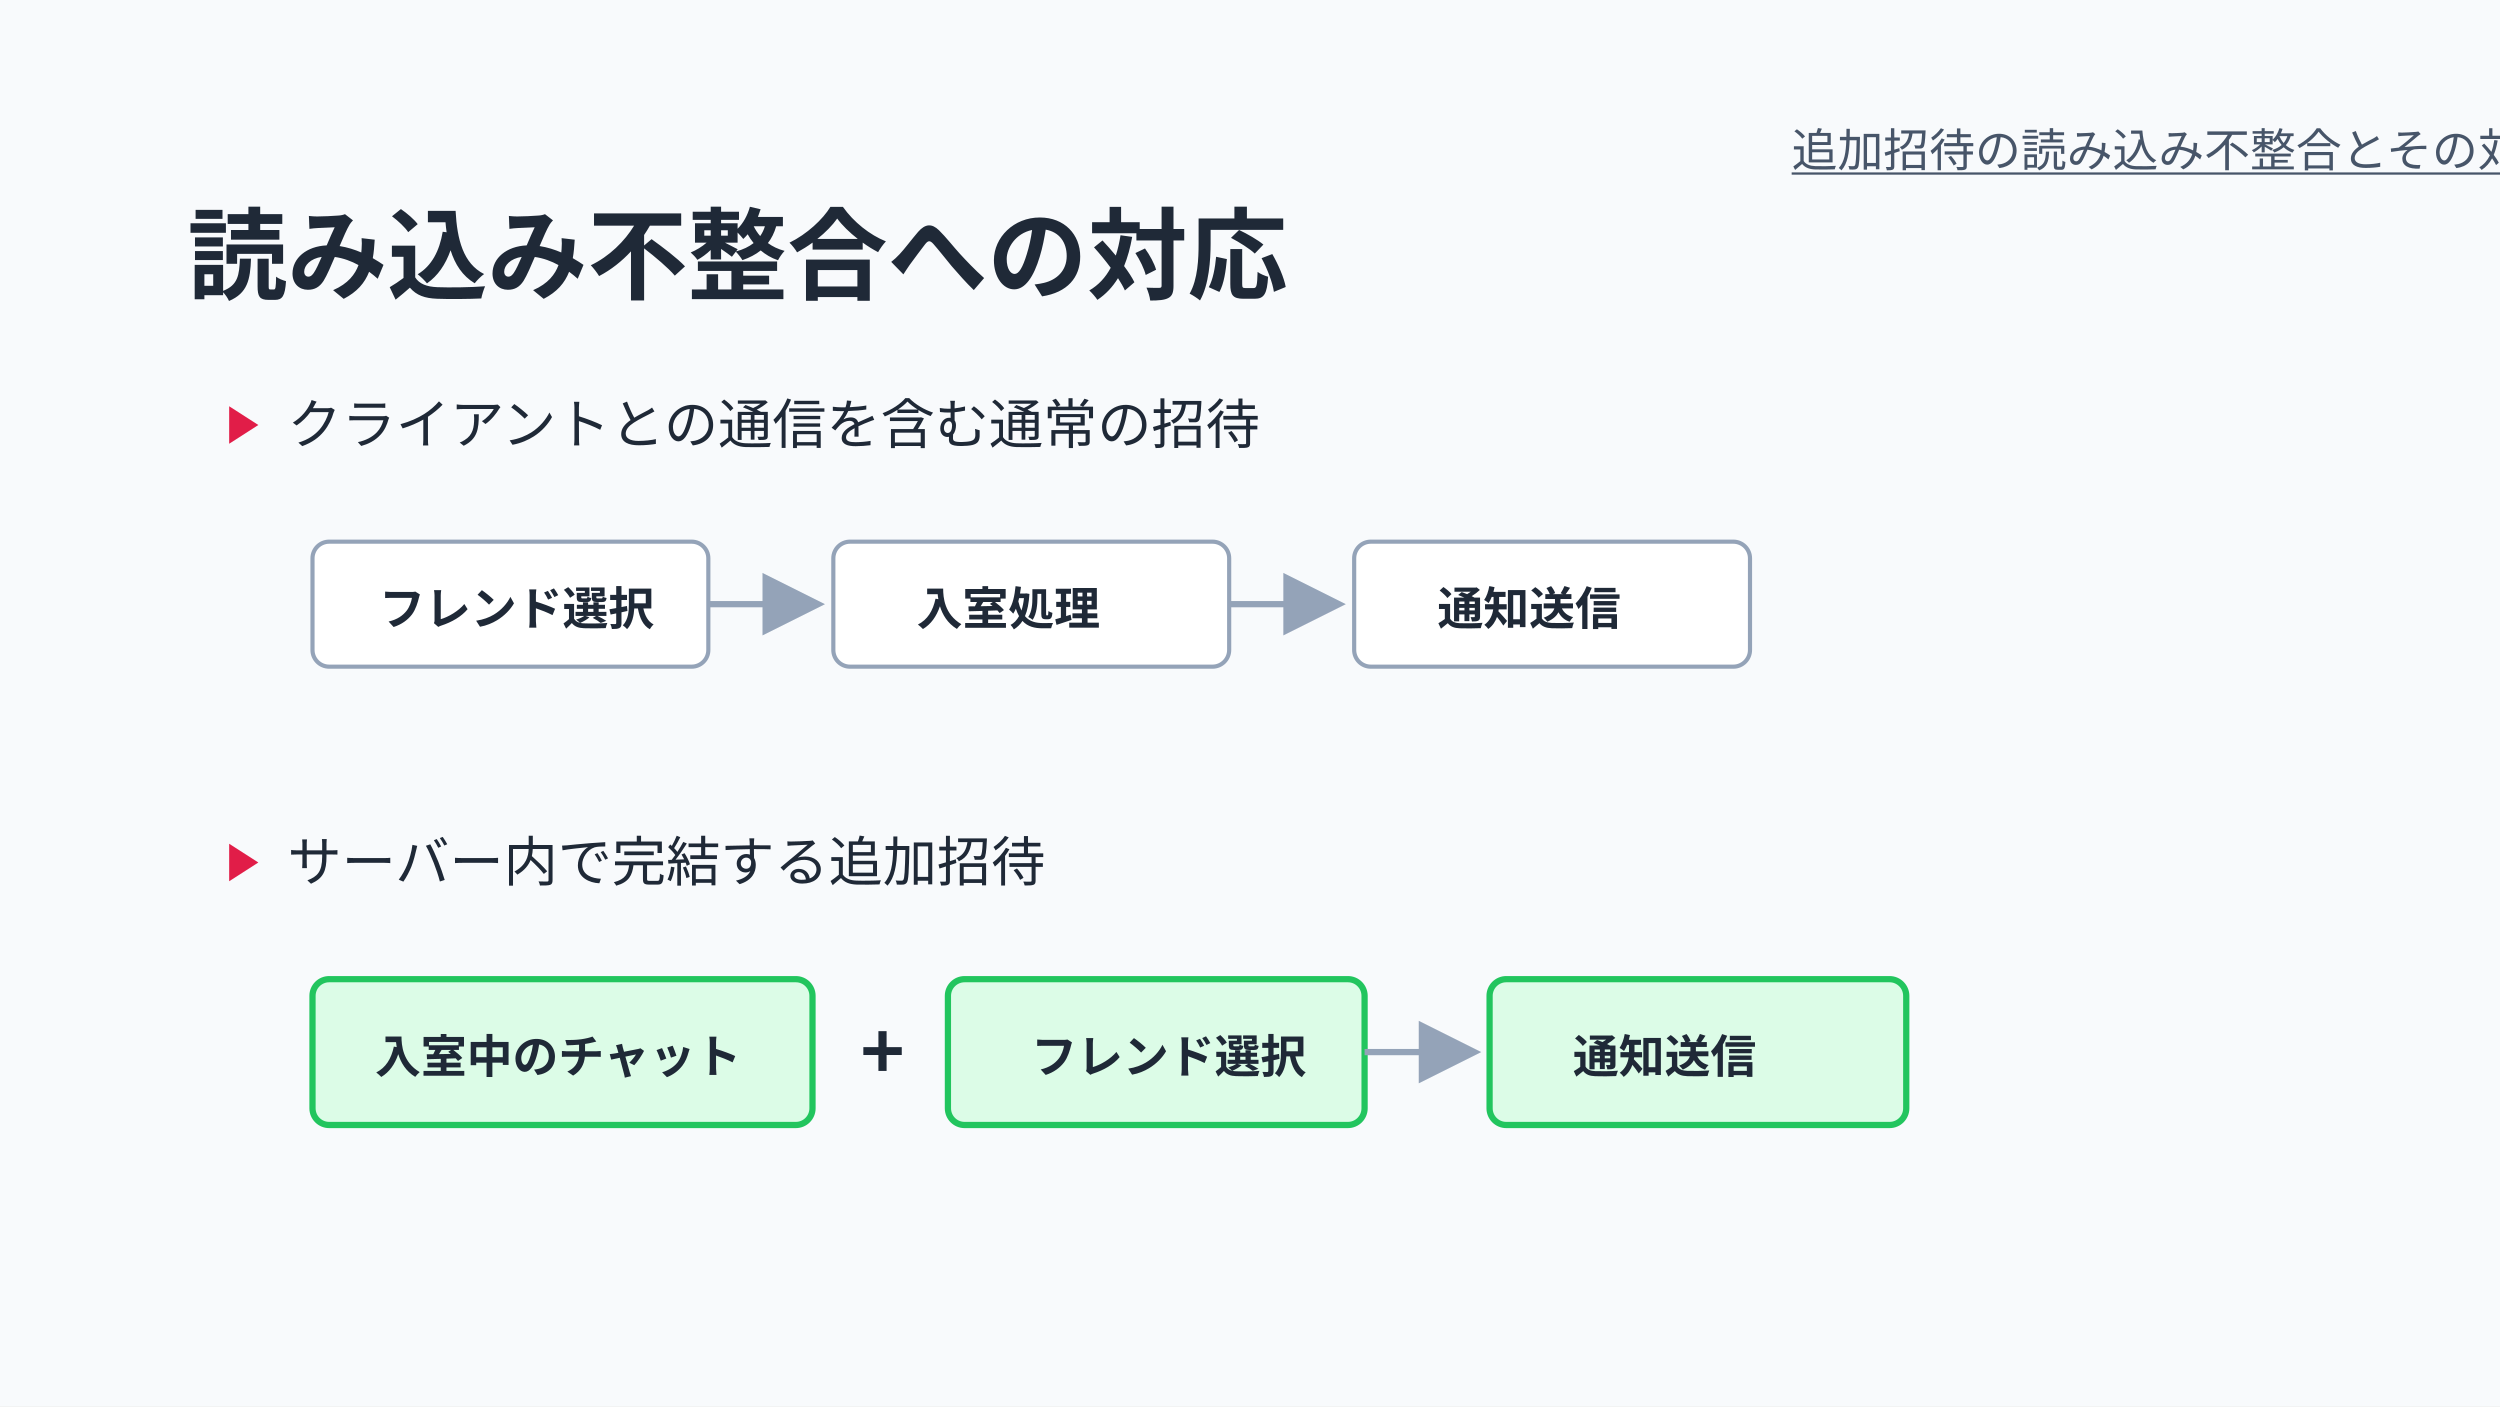
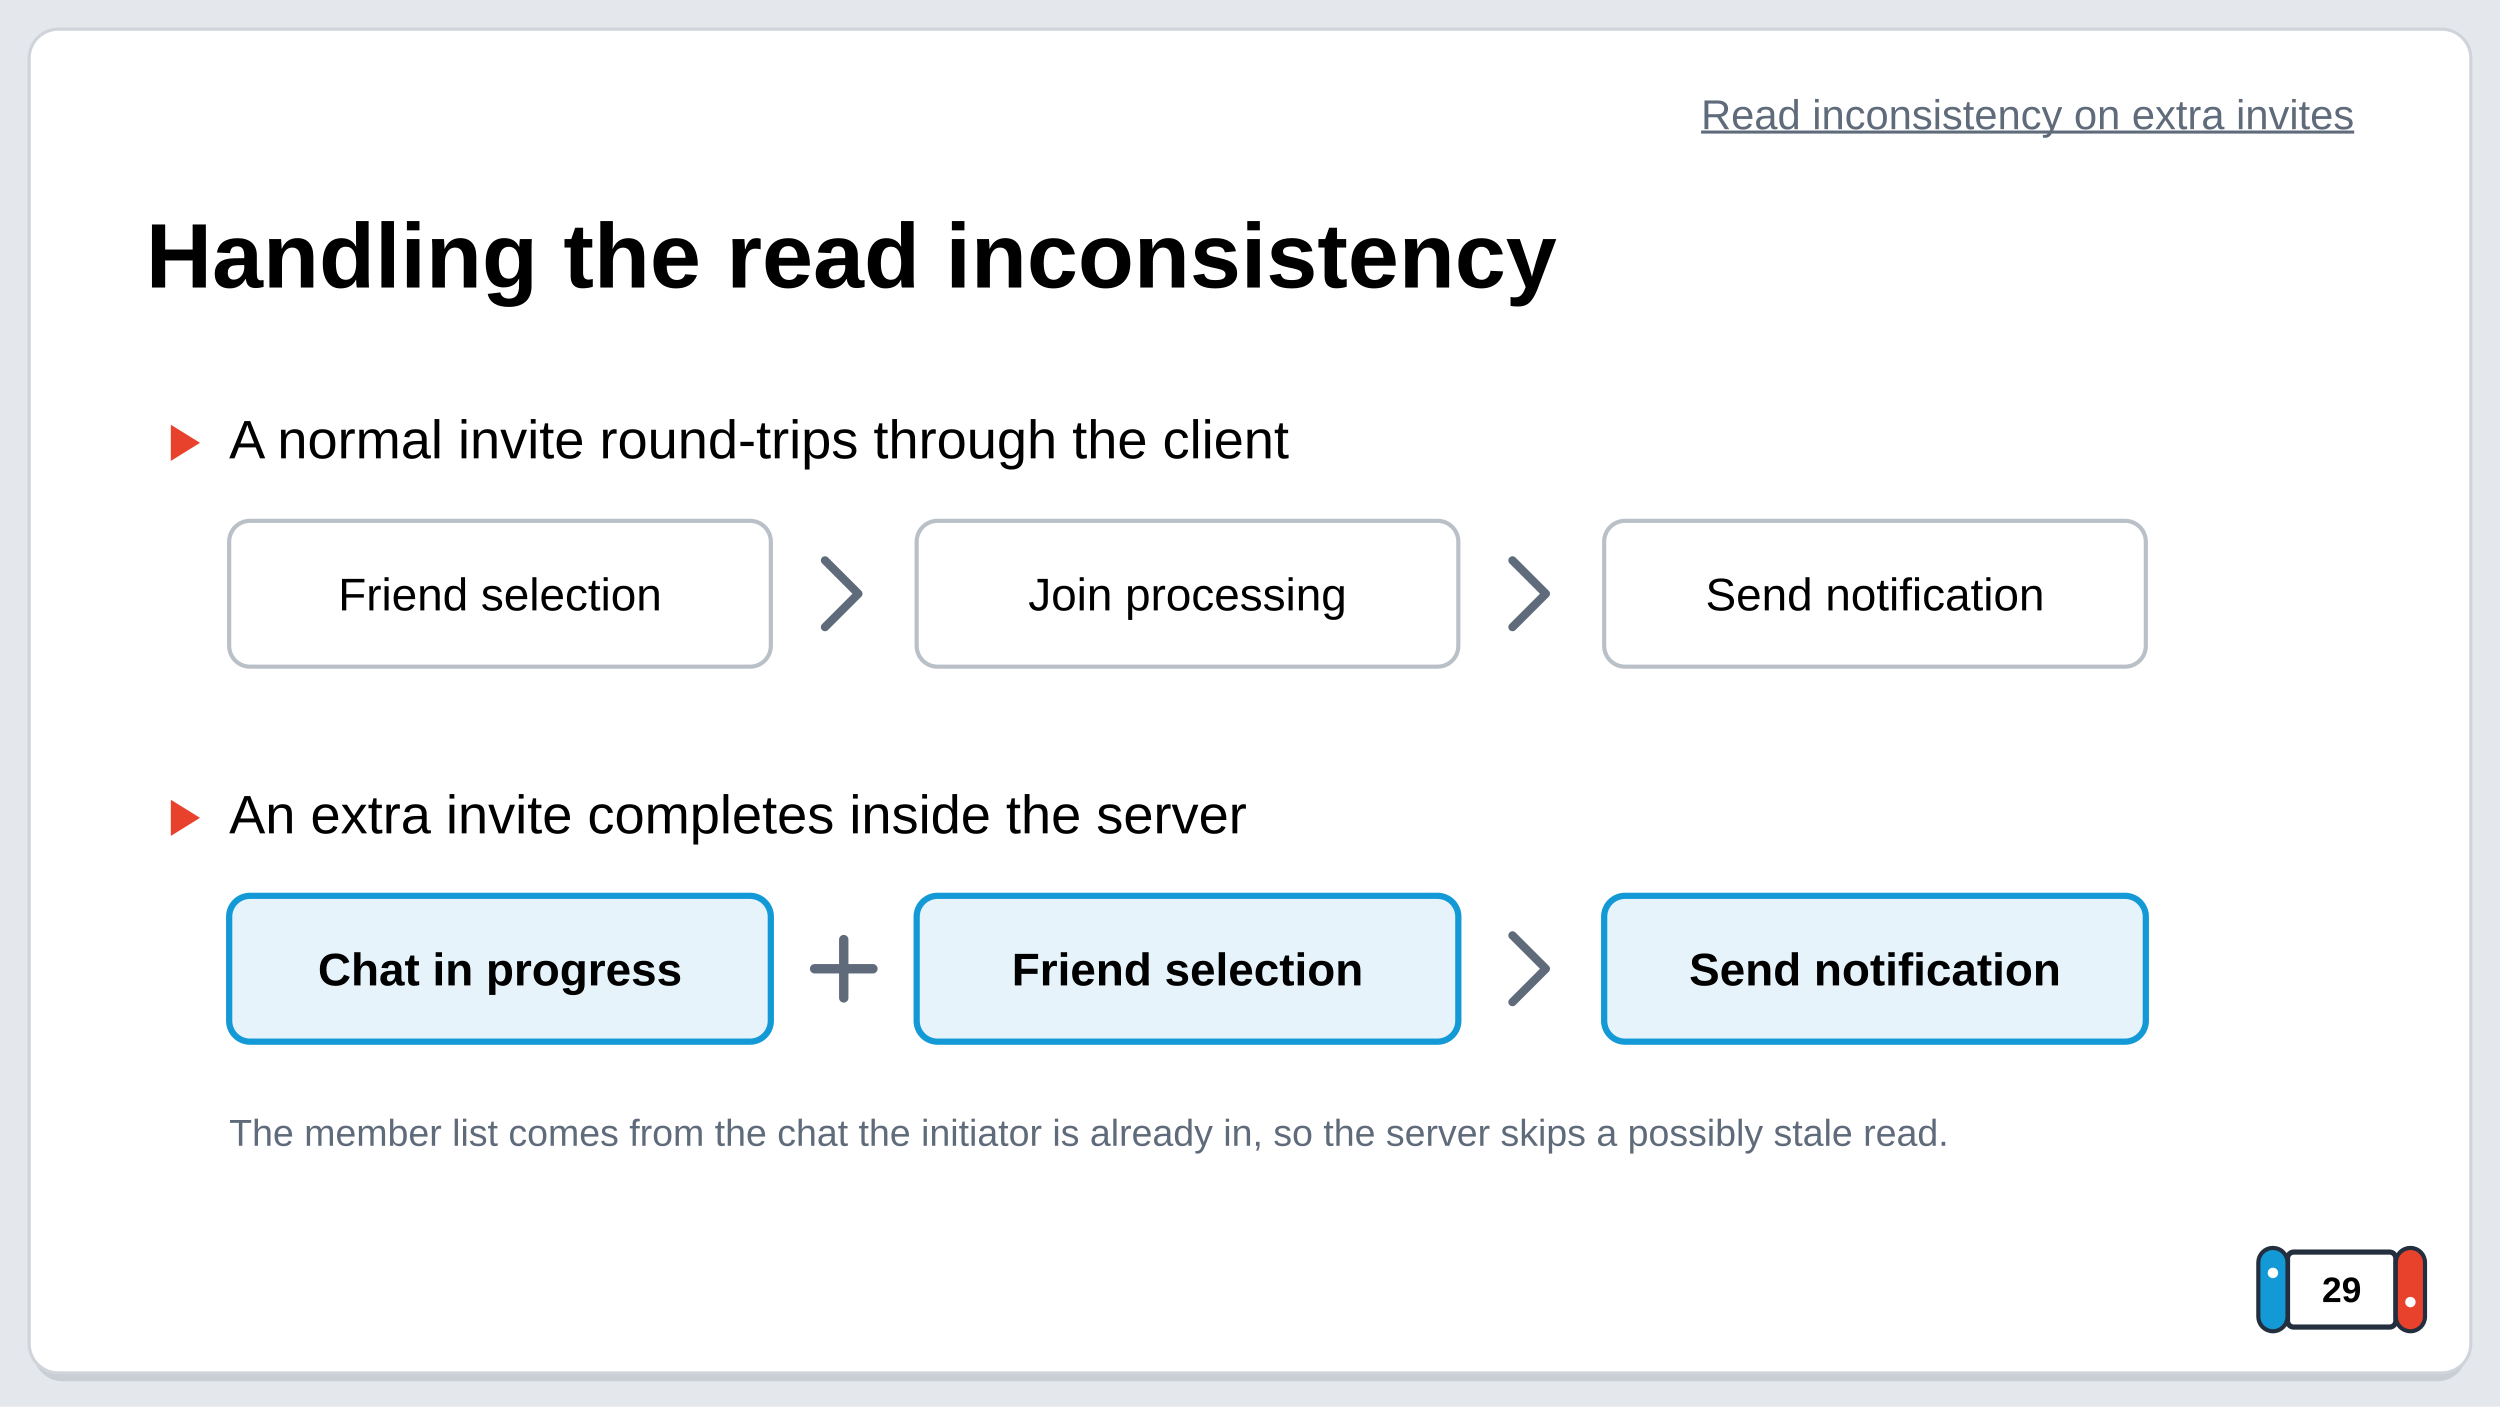
- <svg xmlns="http://www.w3.org/2000/svg" width="1200" height="675" viewBox="0 0 1200 675">
-   <defs>
-     <marker id="a" markerWidth="10" markerHeight="10" refX="8" refY="5" orient="auto">
-       <path d="M0,0 L10,5 L0,10 Z" fill="#94a3b8" />
-     </marker>
-   </defs>
-   <style>text{font-family:-apple-system,BlinkMacSystemFont,'Noto Sans CJK JP',sans-serif;fill:#1f2937}.tag{font-size:22px;fill:#475569;text-decoration:underline}.title{font-size:48px;font-weight:800}.p{font-size:26px}.st{font-size:22px;font-weight:700}.bullet{fill:#e11d48}.line{stroke:#94a3b8;stroke-width:3;marker-end:url(#a)}.gbox{fill:#dcfce7;stroke:#22c55e;stroke-width:3}.box{fill:#fff;stroke:#94a3b8;stroke-width:2}</style>
-   <rect width="1200" height="675" fill="#f8fafc" />
-   <text x="860" y="80" class="tag">追加招待の読み込み不整合とその対応例</text>
-   <text x="90" y="140" class="title">読み込み不整合への対応</text>
-   <g transform="translate(110 195)">
-     <polygon points="0,0 14,9 0,18" class="bullet" />
-     <text x="28" y="18" class="p">クライアントとの通信を含む通常の招待</text>
-   </g>
-   <g transform="translate(150 260)">
-     <rect width="190" height="60" rx="8" class="box" />
-     <text x="32" y="40" class="st">フレンド選択</text>
-     <line x1="190" y1="30" x2="240" y2="30" class="line" />
-     <rect x="250" y="0" width="190" height="60" rx="8" class="box" />
-     <text x="290" y="40" class="st">入室処理</text>
-     <line x1="440" y1="30" x2="490" y2="30" class="line" />
-     <rect x="500" y="0" width="190" height="60" rx="8" class="box" />
-     <text x="540" y="40" class="st">通知送信</text>
-   </g>
-   <g transform="translate(110 405)">
-     <polygon points="0,0 14,9 0,18" class="bullet" />
-     <text x="28" y="18" class="p">サーバー内で完結する追加招待</text>
-   </g>
-   <g transform="translate(150 470)">
-     <rect width="240" height="70" rx="8" class="gbox" />
-     <text x="30" y="45" class="st">入室中のチャット</text>
-     <text x="263" y="48" font-size="36" font-weight="800" fill="#15803d">+</text>
-     <rect x="305" y="0" width="200" height="70" rx="8" class="gbox" />
-     <text x="345" y="45" class="st">フレンド選択</text>
-     <line x1="505" y1="35" x2="555" y2="35" class="line" />
-     <rect x="565" y="0" width="200" height="70" rx="8" class="gbox" />
-     <text x="605" y="45" class="st">通知送信</text>
+ <svg xmlns="http://www.w3.org/2000/svg" width="1200" height="675" viewBox="0 0 1200 675" role="img" aria-labelledby="title desc">
+   <style>text{font-family:-apple-system,BlinkMacSystemFont,'Helvetica Neue',Arial,sans-serif}text:where(:not([fill])){fill:#232f3e}</style>
+   <rect width="1200" height="675" fill="#e4e7eb" />
+   <rect x="16" y="20" width="1168" height="643" rx="14" fill="#c9ced4" />
+   <rect x="14" y="14" width="1172" height="645" rx="14" fill="#ffffff" stroke="#cfd4da" stroke-width="1.5" />
+   <text x="1130" y="62" font-size="20" fill="#5f6b7a" text-anchor="end" text-decoration="underline">Read inconsistency on extra invites</text>
+   <text x="70" y="138" font-size="44" font-weight="700">Handling the read inconsistency</text>
+   <polygon points="82,203.88 96,212.56 82,221.24" fill="#e8412c" />
+   <text x="110" y="220" font-size="26">A normal invite round-trips through the client</text>
+   <rect x="110" y="250" width="260" height="70" rx="10" fill="#ffffff" stroke="#b9c0c8" stroke-width="2" />
+   <text x="240.0" y="293.0" font-size="22" text-anchor="middle">Friend selection</text>
+   <rect x="440" y="250" width="260" height="70" rx="10" fill="#ffffff" stroke="#b9c0c8" stroke-width="2" />
+   <text x="570.0" y="293.0" font-size="22" text-anchor="middle">Join processing</text>
+   <rect x="770" y="250" width="260" height="70" rx="10" fill="#ffffff" stroke="#b9c0c8" stroke-width="2" />
+   <text x="900.0" y="293.0" font-size="22" text-anchor="middle">Send notification</text>
+   <path d="M396,269 L412,285 L396,301" fill="none" stroke="#5f6b7a" stroke-width="4" stroke-linecap="round" stroke-linejoin="round" />
+   <path d="M726,269 L742,285 L726,301" fill="none" stroke="#5f6b7a" stroke-width="4" stroke-linecap="round" stroke-linejoin="round" />
+   <polygon points="82,383.88 96,392.56 82,401.24" fill="#e8412c" />
+   <text x="110" y="400" font-size="26">An extra invite completes inside the server</text>
+   <rect x="110" y="430" width="260" height="70" rx="10" fill="#e7f3fb" stroke="#139ad6" stroke-width="3" />
+   <text x="240.0" y="473.0" font-size="22" font-weight="700" text-anchor="middle">Chat in progress</text>
+   <rect x="440" y="430" width="260" height="70" rx="10" fill="#e7f3fb" stroke="#139ad6" stroke-width="3" />
+   <text x="570.0" y="473.0" font-size="22" font-weight="700" text-anchor="middle">Friend selection</text>
+   <rect x="770" y="430" width="260" height="70" rx="10" fill="#e7f3fb" stroke="#139ad6" stroke-width="3" />
+   <text x="900.0" y="473.0" font-size="22" font-weight="700" text-anchor="middle">Send notification</text>
+   <path d="M391,465 H419 M405,451 V479" stroke="#5f6b7a" stroke-width="4.5" stroke-linecap="round" />
+   <path d="M726,449 L742,465 L726,481" fill="none" stroke="#5f6b7a" stroke-width="4" stroke-linecap="round" stroke-linejoin="round" />
+   <text x="110" y="550" font-size="18" fill="#5f6b7a">The member list comes from the chat the initiator is already in, so the server skips a possibly stale read.</text>
+   <g transform="translate(1124,619) scale(1.0)">
+     <rect x="-26" y="-18" width="52" height="36" rx="3" fill="#ffffff" stroke="#232f3e" stroke-width="2.5" />
+     <text x="0" y="6" font-size="17" font-weight="700" text-anchor="middle">29</text>
+     <rect x="-40" y="-20" width="14" height="40" rx="7" fill="#139ad6" stroke="#232f3e" stroke-width="2" />
+     <rect x="26" y="-20" width="14" height="40" rx="7" fill="#e8412c" stroke="#232f3e" stroke-width="2" />
+     <circle cx="-33" cy="-8" r="2.5" fill="#ffffff" />
+     <circle cx="33" cy="6" r="2.5" fill="#ffffff" />
  </g>
</svg>
